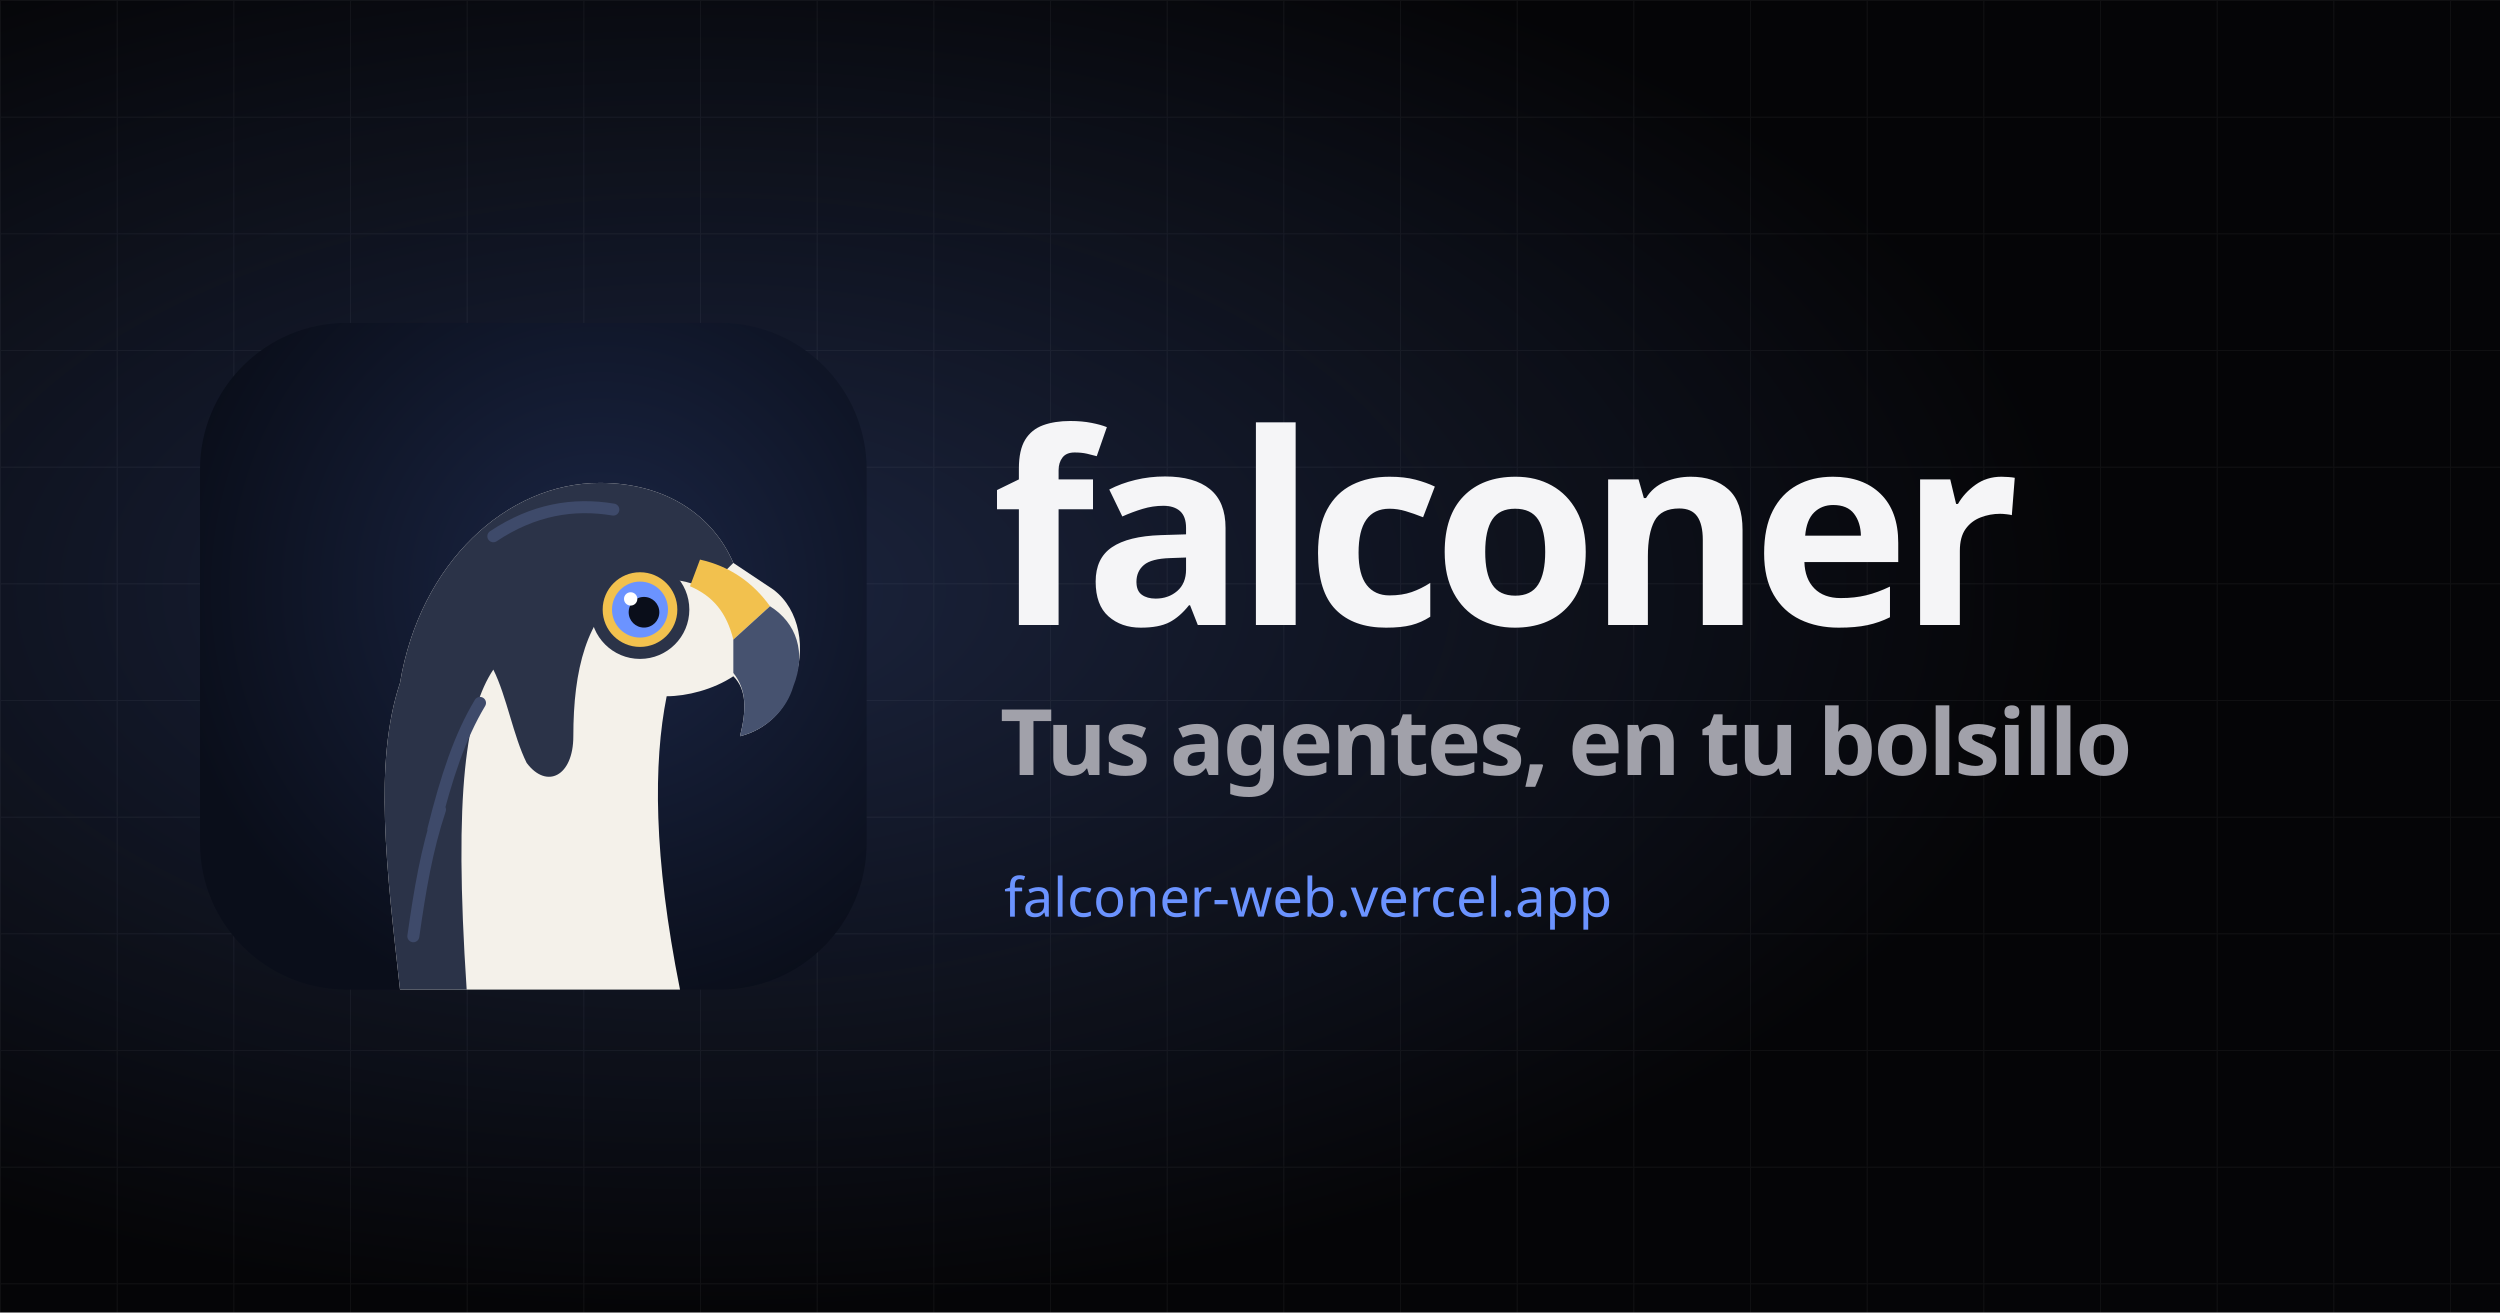
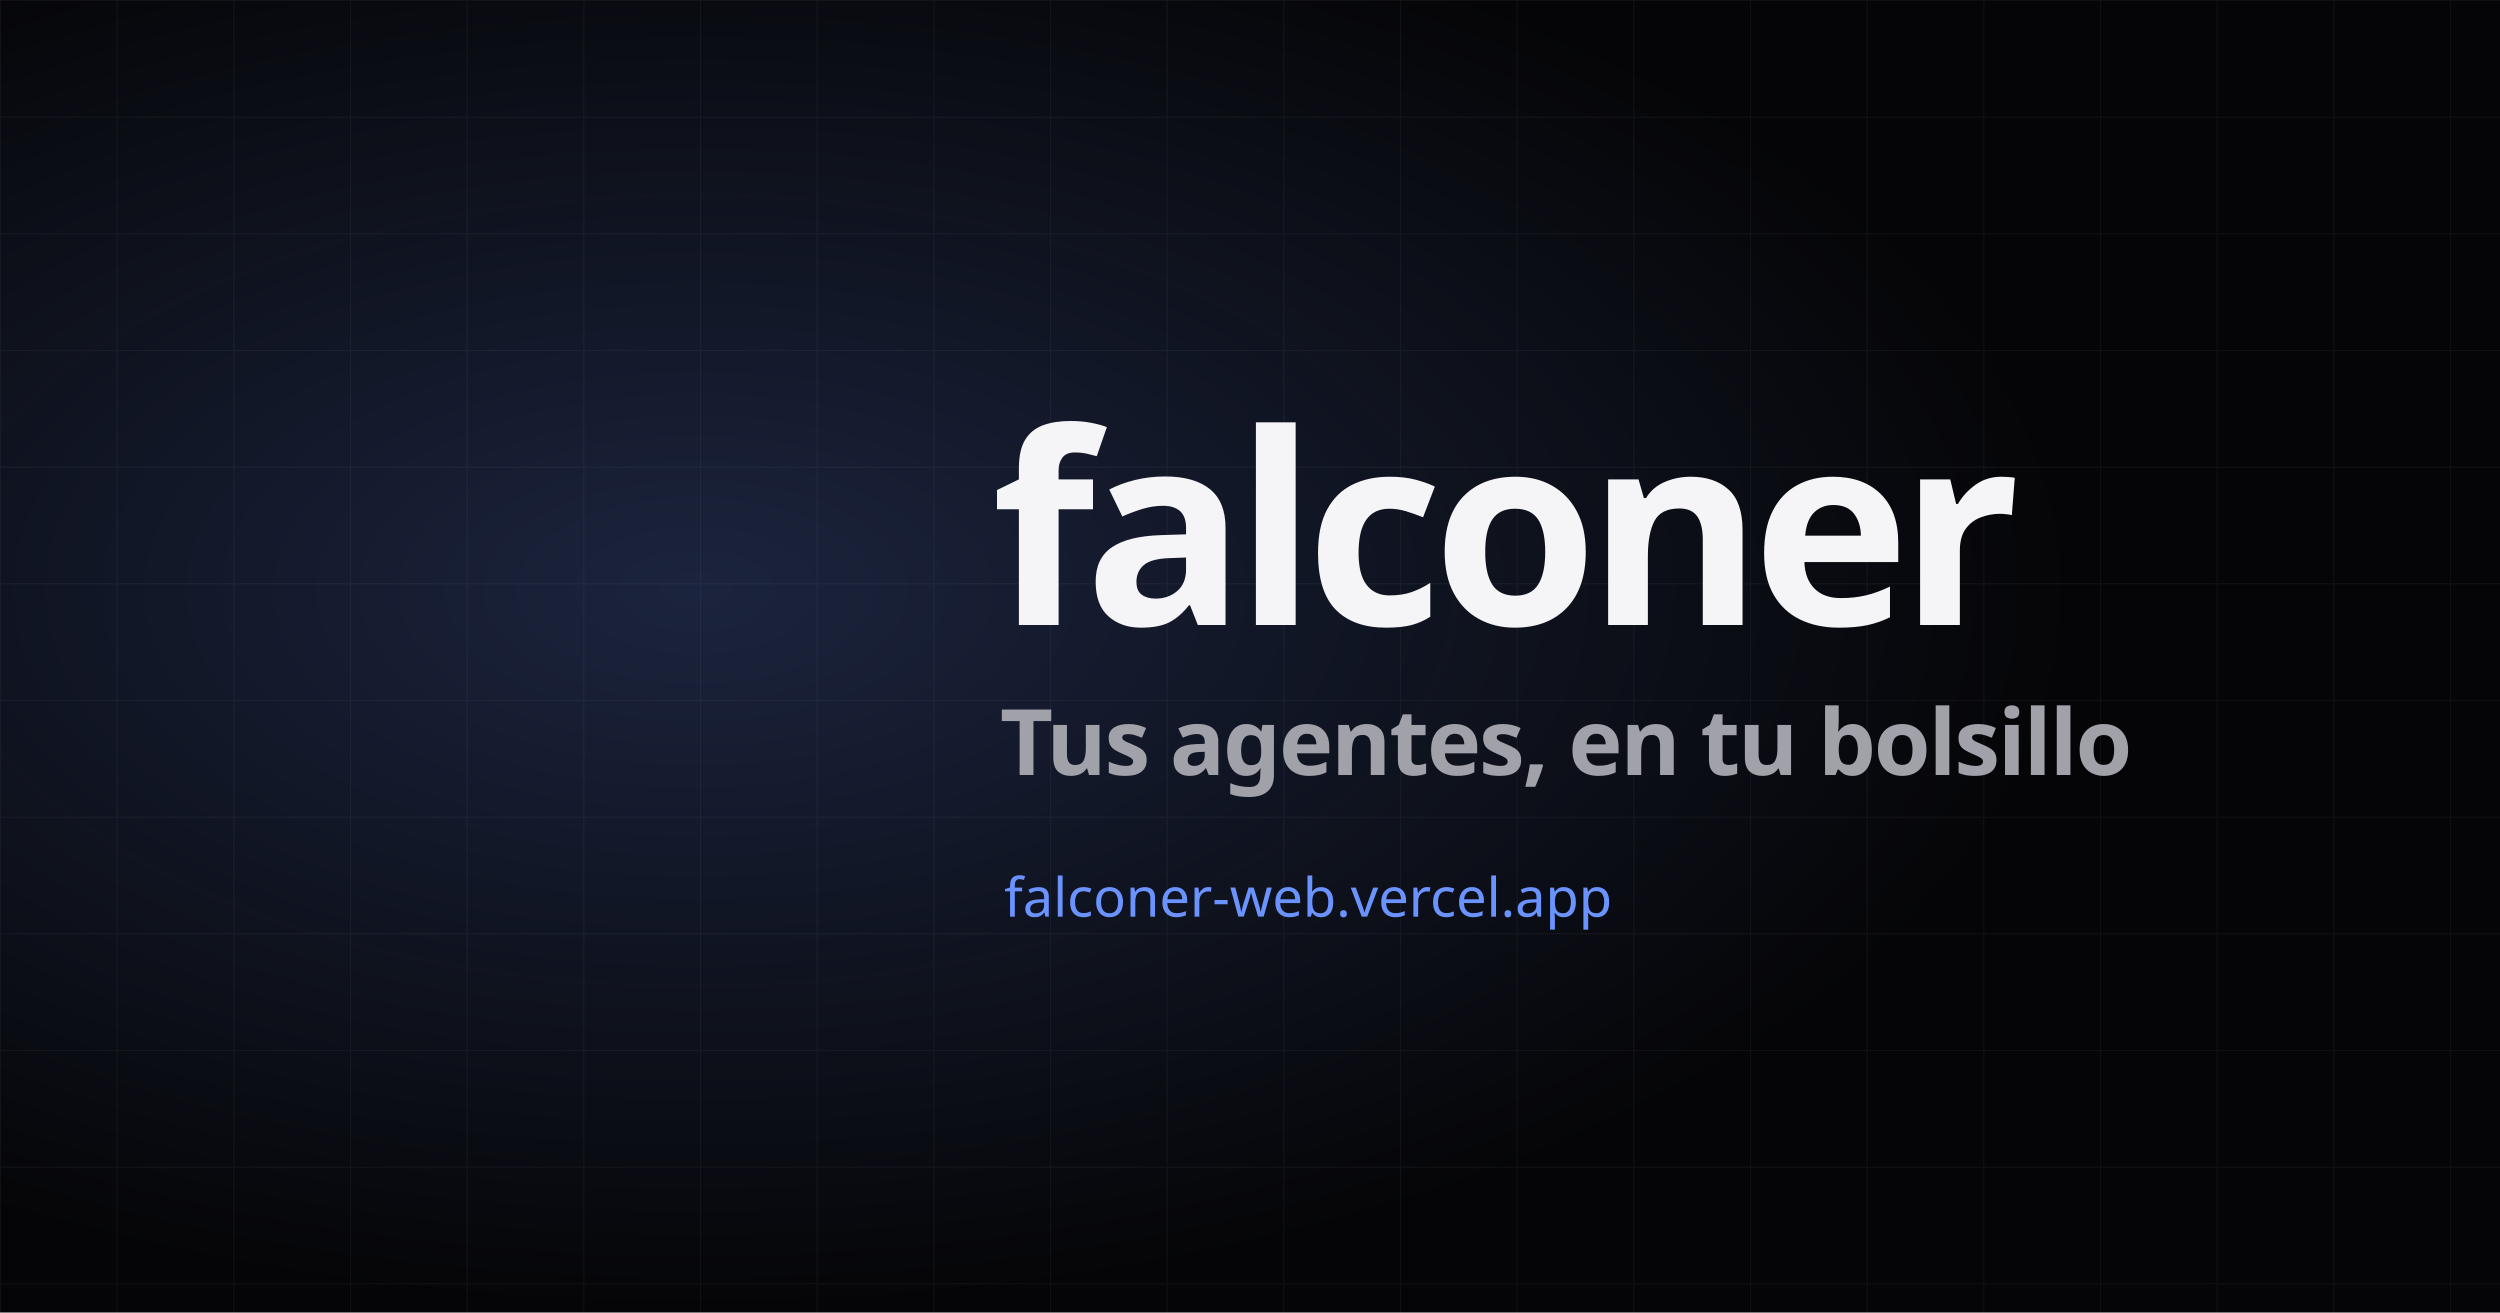
<svg xmlns="http://www.w3.org/2000/svg" width="1200" height="630" viewBox="0 0 1200 630">
  <defs>
    <pattern id="grid" width="56" height="56" patternUnits="userSpaceOnUse">
      <path d="M56 0H0V56" fill="none" stroke="#ffffff" stroke-opacity="0.045" />
    </pattern>
    <radialGradient id="glow" cx="0.28" cy="0.45" r="0.55">
      <stop offset="0" stop-color="#6b93ff" stop-opacity="0.22" />
      <stop offset="1" stop-color="#6b93ff" stop-opacity="0" />
    </radialGradient>
  </defs>
  <rect width="1200" height="630" fill="#050507" />
  <rect width="1200" height="630" fill="url(#grid)" />
  <rect width="1200" height="630" fill="url(#glow)" />
-   <svg x="96" y="155" width="320" height="320" viewBox="0 0 100 100">
-     <defs>
-       <radialGradient id="g" cx="0.6" cy="0.4" r="0.65">
-         <stop offset="0" stop-color="#1b2645" />
-         <stop offset="1" stop-color="#0a0e1a" />
-       </radialGradient>
-       <clipPath id="c">
-         <rect width="100" height="100" rx="22" />
-       </clipPath>
-     </defs>
-     <g clip-path="url(#c)">
-       <rect width="100" height="100" fill="url(#g)" />
-       <path d="M30 100 C28 82 26 66 30 54 C33 36 46 24 60 24 C70 24 77 29 80 36 L86 40 C90 43 91 49 89 54 C88 58 85 61 81 62 C82 58 82 55 80 53 C77 55 73 56 70 56 C68 66 68 80 72 100 Z" fill="#f4f1ea" />
-       <path d="M30 100 C28 82 26 66 30 54 C33 36 46 24 60 24 C70 24 77 29 80 36 L76 40 C72 38 68 38 64 40 C58 44 56 52 56 62 C56 68 52 70 49 66 C47 62 46 56 44 52 C40 58 38 70 40 100 Z" fill="#2b3348" />
-       <path d="M35 76 C37 68 39 62 42 57 M32 92 C33 85 34 79 36 73 M44 32 C50 28 56 27 62 28" fill="none" stroke="#3e4a6a" stroke-width="1.8" stroke-linecap="round" />
-       <circle cx="66" cy="43" r="7.4" fill="#2b3348" />
-       <path d="M75 35.5 C79.5 36.5 83 39 85.5 42.5 L80 47.5 C79 43.5 77 41 73.5 39.5 Z" fill="#f2c14e" />
-       <path d="M85.5 42.5 C89.5 45 91 49.5 89 54.5 C88 58 85 61 81 62 C82 58 82 55 80 52.5 L80 47.5 Z" fill="#46526f" />
-       <circle cx="66" cy="43" r="5.6" fill="#f2c14e" />
-       <circle cx="66" cy="43" r="4.2" fill="#6b93ff" />
-       <circle cx="66.6" cy="43.4" r="2.3" fill="#0a0e1a" />
-       <circle cx="64.6" cy="41.4" r="1" fill="#ffffff" />
-     </g>
-   </svg>
  <text x="476" y="300" font-family="Inter Tight" font-weight="800" font-size="128" letter-spacing="-5" fill="#f5f5f7">falconer</text>
  <text x="480" y="372" font-family="Inter Tight" font-weight="600" font-size="44" letter-spacing="-1" fill="#a1a1aa">Tus agentes, en tu bolsillo</text>
  <text x="482" y="440" font-family="JetBrains Mono" font-size="26" fill="#6b93ff">falconer-web.vercel.app</text>
</svg>
